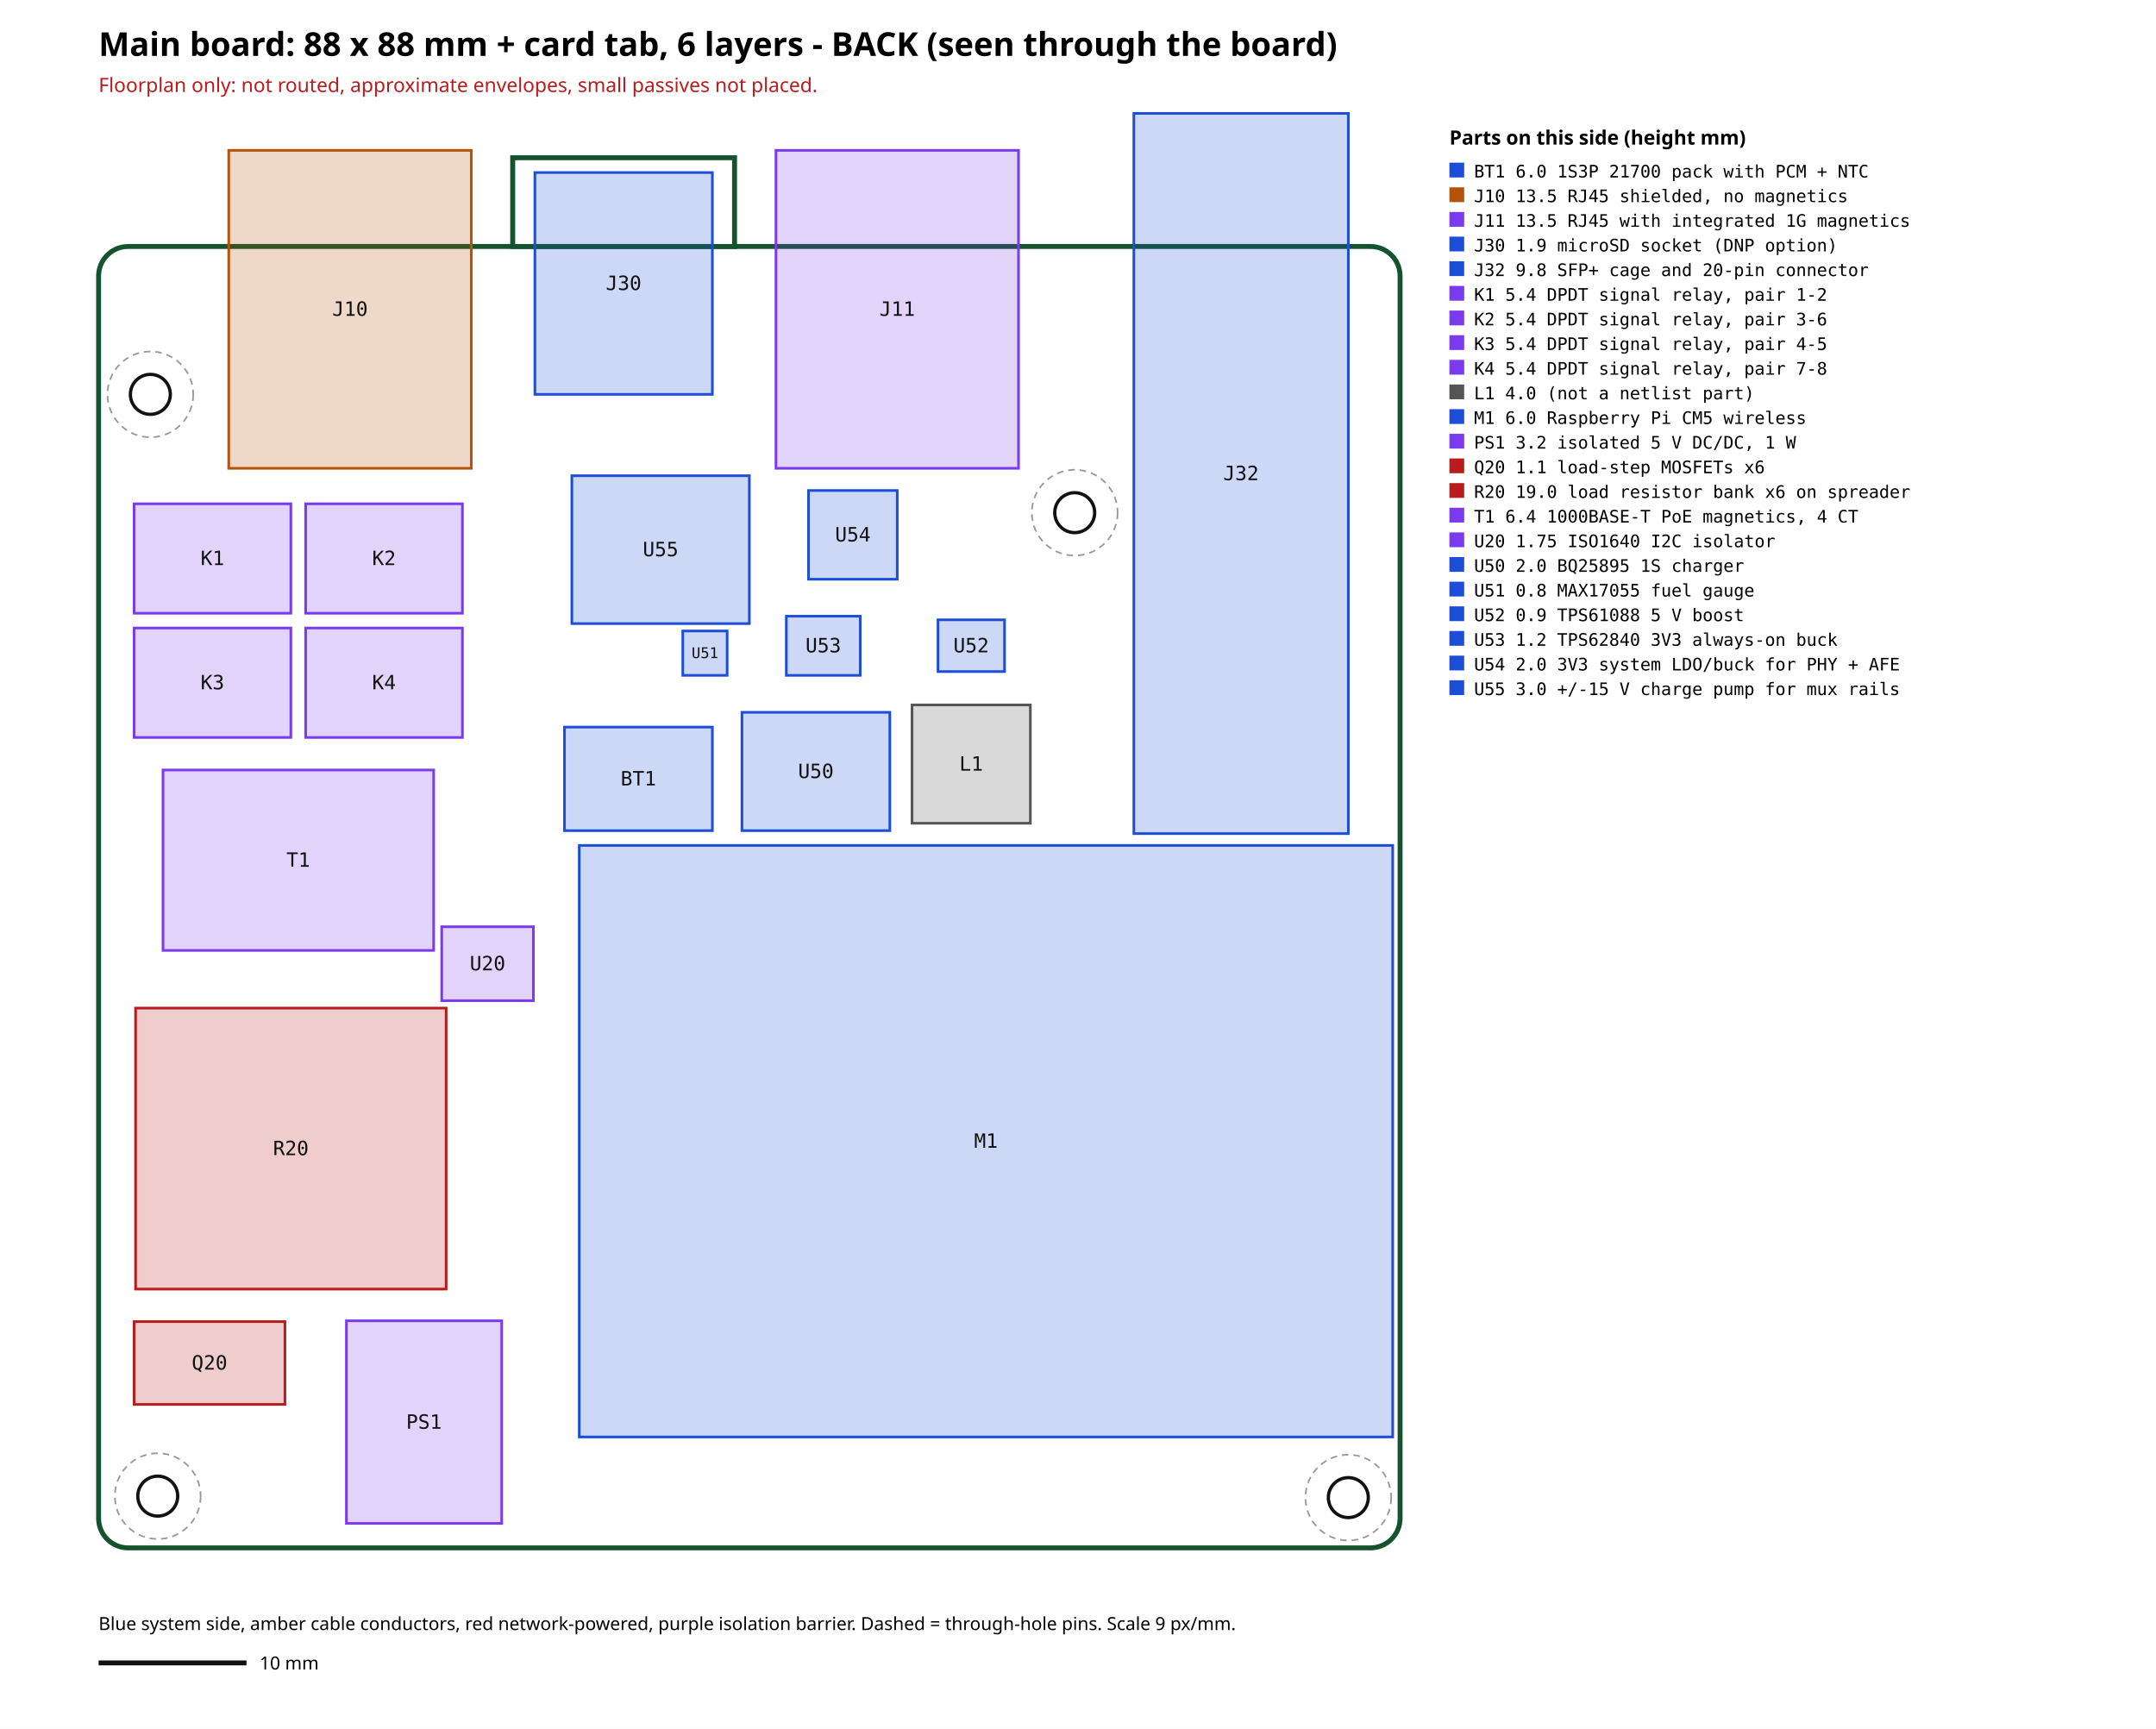
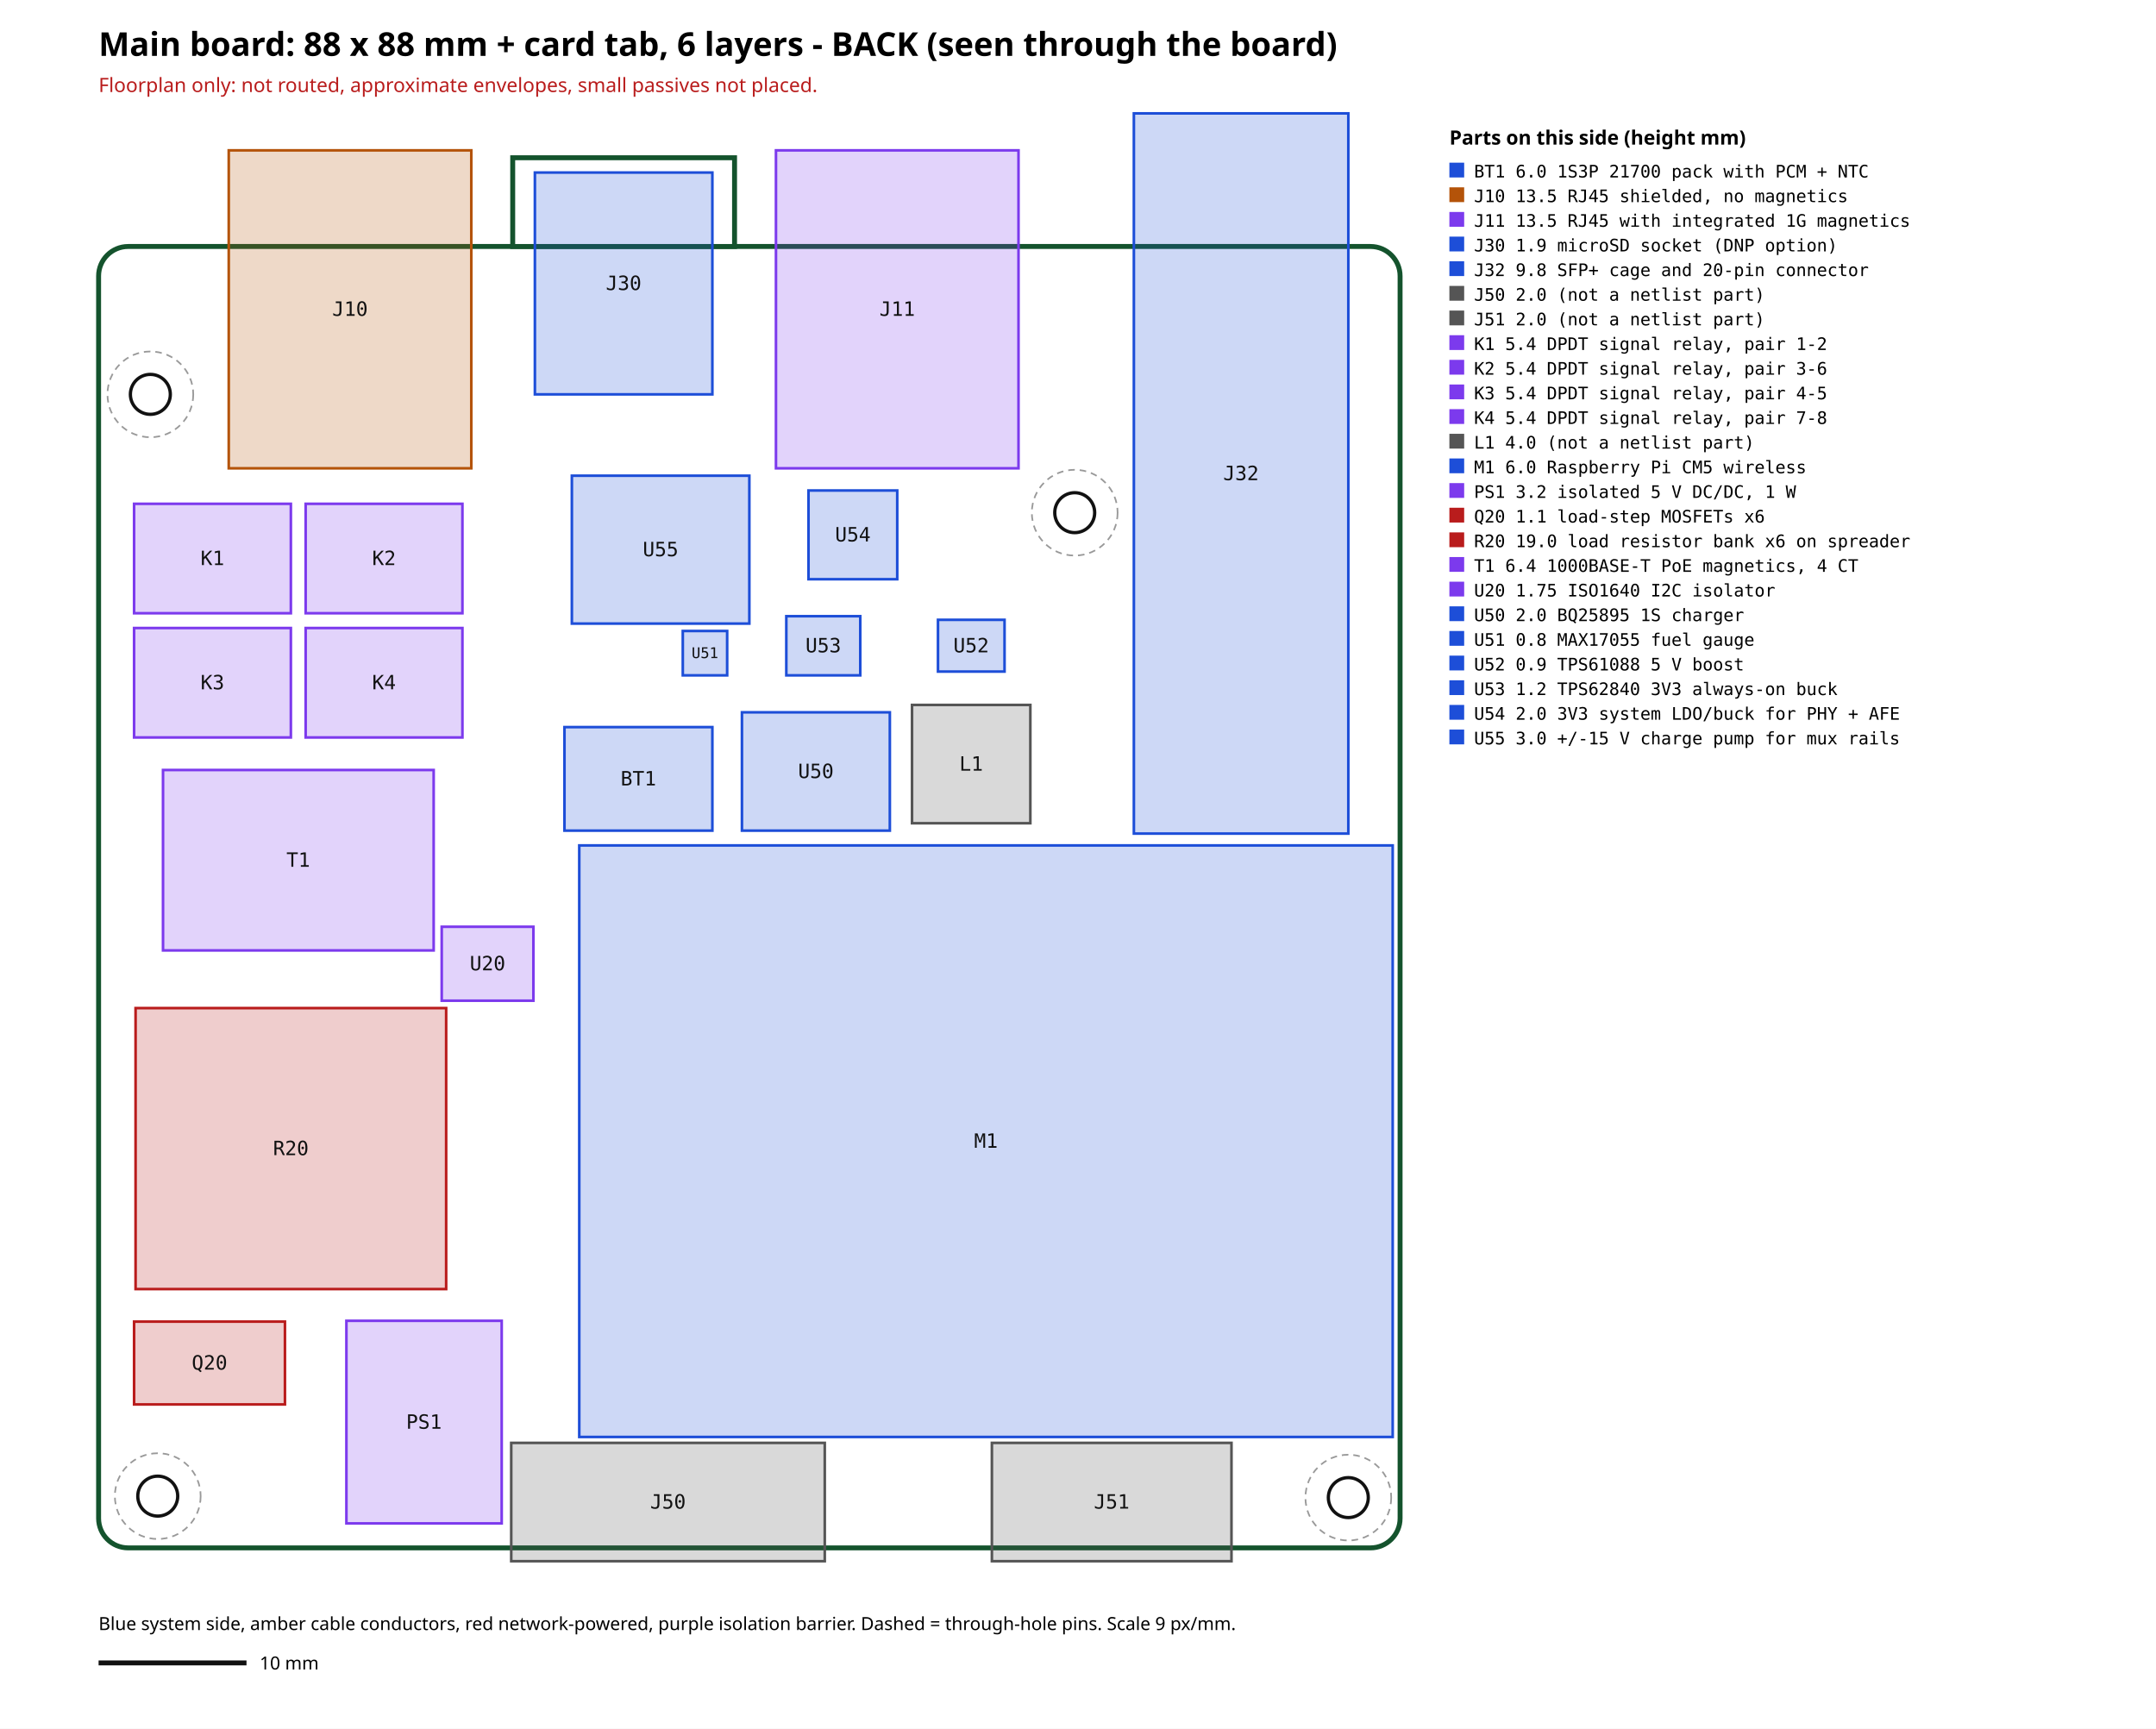
<svg xmlns="http://www.w3.org/2000/svg" viewBox="0 0 1312.0 1052.0" width="1312.0" height="1052.0">
  <rect width="1312.0" height="1052.0" fill="#fff" />
  <text x="60" y="34" font-size="20" font-weight="bold" font-family="sans-serif">Main board: 88 x 88 mm + card tab, 6 layers - BACK (seen through the board)</text>
  <text x="60" y="56" font-size="12" fill="#b91c1c" font-family="sans-serif">Floorplan only: not routed, approximate envelopes, small passives not placed.</text>
  <rect x="60.0" y="150.0" width="792.0" height="792.0" rx="18.0" fill="none" stroke="#14532d" stroke-width="3" />
  <rect x="312.0" y="96.0" width="135.0" height="54.0" fill="#fff" stroke="#14532d" stroke-width="3" />
  <rect x="139.2" y="91.5" width="147.6" height="193.5" fill="#b45309" fill-opacity="0.22" stroke="#b45309" stroke-width="1.6" />
  <text x="213.0" y="192.2" font-size="12" text-anchor="middle" font-family="monospace" fill="#111">J10</text>
  <rect x="472.2" y="91.5" width="147.6" height="193.5" fill="#7c3aed" fill-opacity="0.22" stroke="#7c3aed" stroke-width="1.6" />
  <text x="546.0" y="192.2" font-size="12" text-anchor="middle" font-family="monospace" fill="#111">J11</text>
  <rect x="690.0" y="69.0" width="130.5" height="438.3" fill="#1d4ed8" fill-opacity="0.22" stroke="#1d4ed8" stroke-width="1.6" />
  <text x="755.2" y="292.2" font-size="12" text-anchor="middle" font-family="monospace" fill="#111">J32</text>
  <rect x="325.5" y="105.0" width="108.0" height="135.0" fill="#1d4ed8" fill-opacity="0.22" stroke="#1d4ed8" stroke-width="1.6" />
  <text x="379.5" y="176.5" font-size="12" text-anchor="middle" font-family="monospace" fill="#111">J30</text>
  <rect x="81.6" y="306.6" width="95.4" height="66.6" fill="#7c3aed" fill-opacity="0.22" stroke="#7c3aed" stroke-width="1.6" />
  <text x="129.3" y="343.9" font-size="12" text-anchor="middle" font-family="monospace" fill="#111">K1</text>
  <rect x="186.0" y="306.6" width="95.4" height="66.6" fill="#7c3aed" fill-opacity="0.22" stroke="#7c3aed" stroke-width="1.6" />
  <text x="233.7" y="343.9" font-size="12" text-anchor="middle" font-family="monospace" fill="#111">K2</text>
  <rect x="81.6" y="382.2" width="95.4" height="66.6" fill="#7c3aed" fill-opacity="0.22" stroke="#7c3aed" stroke-width="1.6" />
  <text x="129.3" y="419.5" font-size="12" text-anchor="middle" font-family="monospace" fill="#111">K3</text>
  <rect x="186.0" y="382.2" width="95.4" height="66.6" fill="#7c3aed" fill-opacity="0.22" stroke="#7c3aed" stroke-width="1.6" />
  <text x="233.7" y="419.5" font-size="12" text-anchor="middle" font-family="monospace" fill="#111">K4</text>
  <rect x="99.2" y="468.6" width="164.7" height="109.8" fill="#7c3aed" fill-opacity="0.22" stroke="#7c3aed" stroke-width="1.6" />
  <text x="181.5" y="527.5" font-size="12" text-anchor="middle" font-family="monospace" fill="#111">T1</text>
  <rect x="268.8" y="564.0" width="55.8" height="45.0" fill="#7c3aed" fill-opacity="0.22" stroke="#7c3aed" stroke-width="1.6" />
  <text x="296.7" y="590.5" font-size="12" text-anchor="middle" font-family="monospace" fill="#111">U20</text>
  <rect x="82.5" y="613.5" width="189.0" height="171.0" fill="#b91c1c" fill-opacity="0.22" stroke="#b91c1c" stroke-width="1.6" />
  <text x="177.0" y="703.0" font-size="12" text-anchor="middle" font-family="monospace" fill="#111">R20</text>
  <rect x="81.6" y="804.3" width="91.8" height="50.4" fill="#b91c1c" fill-opacity="0.22" stroke="#b91c1c" stroke-width="1.6" />
  <text x="127.5" y="833.5" font-size="12" text-anchor="middle" font-family="monospace" fill="#111">Q20</text>
  <rect x="210.8" y="803.8" width="94.5" height="123.3" fill="#7c3aed" fill-opacity="0.22" stroke="#7c3aed" stroke-width="1.6" />
  <text x="258.0" y="869.5" font-size="12" text-anchor="middle" font-family="monospace" fill="#111">PS1</text>
  <rect x="352.5" y="514.5" width="495.0" height="360.0" fill="#1d4ed8" fill-opacity="0.22" stroke="#1d4ed8" stroke-width="1.6" />
  <text x="600.0" y="698.5" font-size="12" text-anchor="middle" font-family="monospace" fill="#111">M1</text>
  <rect x="343.5" y="442.5" width="90.0" height="63.0" fill="#1d4ed8" fill-opacity="0.22" stroke="#1d4ed8" stroke-width="1.6" />
  <text x="388.5" y="478.0" font-size="12" text-anchor="middle" font-family="monospace" fill="#111">BT1</text>
  <rect x="451.5" y="433.5" width="90.0" height="72.0" fill="#1d4ed8" fill-opacity="0.22" stroke="#1d4ed8" stroke-width="1.6" />
  <text x="496.5" y="473.5" font-size="12" text-anchor="middle" font-family="monospace" fill="#111">U50</text>
  <rect x="555.0" y="429.0" width="72.0" height="72.0" fill="#555" fill-opacity="0.22" stroke="#555" stroke-width="1.6" />
  <text x="591.0" y="469.0" font-size="12" text-anchor="middle" font-family="monospace" fill="#111">L1</text>
  <rect x="570.8" y="377.2" width="40.5" height="31.5" fill="#1d4ed8" fill-opacity="0.22" stroke="#1d4ed8" stroke-width="1.6" />
  <text x="591.0" y="397.0" font-size="12" text-anchor="middle" font-family="monospace" fill="#111">U52</text>
  <rect x="478.5" y="375.0" width="45.0" height="36.0" fill="#1d4ed8" fill-opacity="0.22" stroke="#1d4ed8" stroke-width="1.6" />
  <text x="501.0" y="397.0" font-size="12" text-anchor="middle" font-family="monospace" fill="#111">U53</text>
  <rect x="415.5" y="384.0" width="27.0" height="27.0" fill="#1d4ed8" fill-opacity="0.22" stroke="#1d4ed8" stroke-width="1.6" />
  <text x="429.0" y="400.5" font-size="9" text-anchor="middle" font-family="monospace" fill="#111">U51</text>
  <rect x="348.0" y="289.5" width="108.0" height="90.0" fill="#1d4ed8" fill-opacity="0.22" stroke="#1d4ed8" stroke-width="1.6" />
  <text x="402.0" y="338.5" font-size="12" text-anchor="middle" font-family="monospace" fill="#111">U55</text>
  <rect x="492.0" y="298.5" width="54.0" height="54.0" fill="#1d4ed8" fill-opacity="0.22" stroke="#1d4ed8" stroke-width="1.6" />
  <text x="519.0" y="329.5" font-size="12" text-anchor="middle" font-family="monospace" fill="#111">U54</text>
+   <rect x="311.1" y="878.1" width="190.8" height="72.0" fill="#555" fill-opacity="0.22" stroke="#555" stroke-width="1.6" />
+   <text x="406.5" y="918.1" font-size="12" text-anchor="middle" font-family="monospace" fill="#111">J50</text>
+   <rect x="603.6" y="878.1" width="145.8" height="72.0" fill="#555" fill-opacity="0.22" stroke="#555" stroke-width="1.6" />
+   <text x="676.5" y="918.1" font-size="12" text-anchor="middle" font-family="monospace" fill="#111">J51</text>
  <circle cx="91.5" cy="240.0" r="12.15" fill="#fff" stroke="#111" stroke-width="2" />
  <circle cx="91.5" cy="240.0" r="26.1" fill="none" stroke="#999" stroke-dasharray="4 3" />
  <circle cx="654.0" cy="312.0" r="12.15" fill="#fff" stroke="#111" stroke-width="2" />
  <circle cx="654.0" cy="312.0" r="26.1" fill="none" stroke="#999" stroke-dasharray="4 3" />
  <circle cx="96.0" cy="910.5" r="12.15" fill="#fff" stroke="#111" stroke-width="2" />
  <circle cx="96.0" cy="910.5" r="26.1" fill="none" stroke="#999" stroke-dasharray="4 3" />
  <circle cx="820.5" cy="911.4" r="12.15" fill="#fff" stroke="#111" stroke-width="2" />
  <circle cx="820.5" cy="911.4" r="26.1" fill="none" stroke="#999" stroke-dasharray="4 3" />
  <text x="882.0" y="88" font-size="12" font-weight="bold" font-family="sans-serif">Parts on this side (height mm)</text>
  <rect x="882.0" y="99" width="9" height="9" fill="#1d4ed8" />
  <text x="897.0" y="108" font-size="10.5" font-family="monospace">BT1     6.0  1S3P 21700 pack with PCM + NTC</text>
  <rect x="882.0" y="114" width="9" height="9" fill="#b45309" />
  <text x="897.0" y="123" font-size="10.5" font-family="monospace">J10    13.5  RJ45 shielded, no magnetics</text>
  <rect x="882.0" y="129" width="9" height="9" fill="#7c3aed" />
  <text x="897.0" y="138" font-size="10.5" font-family="monospace">J11    13.5  RJ45 with integrated 1G magnetics</text>
  <rect x="882.0" y="144" width="9" height="9" fill="#1d4ed8" />
  <text x="897.0" y="153" font-size="10.5" font-family="monospace">J30     1.9  microSD socket (DNP option)</text>
  <rect x="882.0" y="159" width="9" height="9" fill="#1d4ed8" />
  <text x="897.0" y="168" font-size="10.5" font-family="monospace">J32     9.8  SFP+ cage and 20-pin connector</text>
-   <rect x="882.0" y="174" width="9" height="9" fill="#7c3aed" />
-   <text x="897.0" y="183" font-size="10.5" font-family="monospace">K1      5.4  DPDT signal relay, pair 1-2</text>
-   <rect x="882.0" y="189" width="9" height="9" fill="#7c3aed" />
-   <text x="897.0" y="198" font-size="10.5" font-family="monospace">K2      5.4  DPDT signal relay, pair 3-6</text>
+   <rect x="882.0" y="174" width="9" height="9" fill="#555" />
+   <text x="897.0" y="183" font-size="10.5" font-family="monospace">J50     2.0  (not a netlist part)</text>
+   <rect x="882.0" y="189" width="9" height="9" fill="#555" />
+   <text x="897.0" y="198" font-size="10.5" font-family="monospace">J51     2.0  (not a netlist part)</text>
  <rect x="882.0" y="204" width="9" height="9" fill="#7c3aed" />
-   <text x="897.0" y="213" font-size="10.5" font-family="monospace">K3      5.4  DPDT signal relay, pair 4-5</text>
+   <text x="897.0" y="213" font-size="10.5" font-family="monospace">K1      5.4  DPDT signal relay, pair 1-2</text>
  <rect x="882.0" y="219" width="9" height="9" fill="#7c3aed" />
-   <text x="897.0" y="228" font-size="10.5" font-family="monospace">K4      5.4  DPDT signal relay, pair 7-8</text>
-   <rect x="882.0" y="234" width="9" height="9" fill="#555" />
-   <text x="897.0" y="243" font-size="10.5" font-family="monospace">L1      4.0  (not a netlist part)</text>
-   <rect x="882.0" y="249" width="9" height="9" fill="#1d4ed8" />
-   <text x="897.0" y="258" font-size="10.5" font-family="monospace">M1      6.0  Raspberry Pi CM5 wireless</text>
-   <rect x="882.0" y="264" width="9" height="9" fill="#7c3aed" />
-   <text x="897.0" y="273" font-size="10.5" font-family="monospace">PS1     3.2  isolated 5 V DC/DC, 1 W</text>
-   <rect x="882.0" y="279" width="9" height="9" fill="#b91c1c" />
-   <text x="897.0" y="288" font-size="10.5" font-family="monospace">Q20     1.1  load-step MOSFETs x6</text>
-   <rect x="882.0" y="294" width="9" height="9" fill="#b91c1c" />
-   <text x="897.0" y="303" font-size="10.5" font-family="monospace">R20    19.0  load resistor bank x6 on spreader</text>
-   <rect x="882.0" y="309" width="9" height="9" fill="#7c3aed" />
-   <text x="897.0" y="318" font-size="10.5" font-family="monospace">T1      6.4  1000BASE-T PoE magnetics, 4 CT</text>
-   <rect x="882.0" y="324" width="9" height="9" fill="#7c3aed" />
-   <text x="897.0" y="333" font-size="10.5" font-family="monospace">U20    1.75  ISO1640 I2C isolator</text>
-   <rect x="882.0" y="339" width="9" height="9" fill="#1d4ed8" />
-   <text x="897.0" y="348" font-size="10.5" font-family="monospace">U50     2.0  BQ25895 1S charger</text>
-   <rect x="882.0" y="354" width="9" height="9" fill="#1d4ed8" />
-   <text x="897.0" y="363" font-size="10.5" font-family="monospace">U51     0.8  MAX17055 fuel gauge</text>
+   <text x="897.0" y="228" font-size="10.5" font-family="monospace">K2      5.4  DPDT signal relay, pair 3-6</text>
+   <rect x="882.0" y="234" width="9" height="9" fill="#7c3aed" />
+   <text x="897.0" y="243" font-size="10.5" font-family="monospace">K3      5.4  DPDT signal relay, pair 4-5</text>
+   <rect x="882.0" y="249" width="9" height="9" fill="#7c3aed" />
+   <text x="897.0" y="258" font-size="10.5" font-family="monospace">K4      5.4  DPDT signal relay, pair 7-8</text>
+   <rect x="882.0" y="264" width="9" height="9" fill="#555" />
+   <text x="897.0" y="273" font-size="10.5" font-family="monospace">L1      4.0  (not a netlist part)</text>
+   <rect x="882.0" y="279" width="9" height="9" fill="#1d4ed8" />
+   <text x="897.0" y="288" font-size="10.5" font-family="monospace">M1      6.0  Raspberry Pi CM5 wireless</text>
+   <rect x="882.0" y="294" width="9" height="9" fill="#7c3aed" />
+   <text x="897.0" y="303" font-size="10.5" font-family="monospace">PS1     3.2  isolated 5 V DC/DC, 1 W</text>
+   <rect x="882.0" y="309" width="9" height="9" fill="#b91c1c" />
+   <text x="897.0" y="318" font-size="10.5" font-family="monospace">Q20     1.1  load-step MOSFETs x6</text>
+   <rect x="882.0" y="324" width="9" height="9" fill="#b91c1c" />
+   <text x="897.0" y="333" font-size="10.5" font-family="monospace">R20    19.0  load resistor bank x6 on spreader</text>
+   <rect x="882.0" y="339" width="9" height="9" fill="#7c3aed" />
+   <text x="897.0" y="348" font-size="10.5" font-family="monospace">T1      6.4  1000BASE-T PoE magnetics, 4 CT</text>
+   <rect x="882.0" y="354" width="9" height="9" fill="#7c3aed" />
+   <text x="897.0" y="363" font-size="10.5" font-family="monospace">U20    1.75  ISO1640 I2C isolator</text>
  <rect x="882.0" y="369" width="9" height="9" fill="#1d4ed8" />
-   <text x="897.0" y="378" font-size="10.5" font-family="monospace">U52     0.9  TPS61088 5 V boost</text>
+   <text x="897.0" y="378" font-size="10.5" font-family="monospace">U50     2.0  BQ25895 1S charger</text>
  <rect x="882.0" y="384" width="9" height="9" fill="#1d4ed8" />
-   <text x="897.0" y="393" font-size="10.5" font-family="monospace">U53     1.2  TPS62840 3V3 always-on buck</text>
+   <text x="897.0" y="393" font-size="10.5" font-family="monospace">U51     0.8  MAX17055 fuel gauge</text>
  <rect x="882.0" y="399" width="9" height="9" fill="#1d4ed8" />
-   <text x="897.0" y="408" font-size="10.5" font-family="monospace">U54     2.0  3V3 system LDO/buck for PHY + AFE</text>
+   <text x="897.0" y="408" font-size="10.5" font-family="monospace">U52     0.9  TPS61088 5 V boost</text>
  <rect x="882.0" y="414" width="9" height="9" fill="#1d4ed8" />
-   <text x="897.0" y="423" font-size="10.5" font-family="monospace">U55     3.0  +/-15 V charge pump for mux rails</text>
+   <text x="897.0" y="423" font-size="10.5" font-family="monospace">U53     1.2  TPS62840 3V3 always-on buck</text>
+   <rect x="882.0" y="429" width="9" height="9" fill="#1d4ed8" />
+   <text x="897.0" y="438" font-size="10.5" font-family="monospace">U54     2.0  3V3 system LDO/buck for PHY + AFE</text>
+   <rect x="882.0" y="444" width="9" height="9" fill="#1d4ed8" />
+   <text x="897.0" y="453" font-size="10.5" font-family="monospace">U55     3.0  +/-15 V charge pump for mux rails</text>
  <text x="60" y="992.0" font-size="11" font-family="sans-serif">Blue system side, amber cable conductors, red network-powered, purple isolation barrier. Dashed = through-hole pins. Scale 9 px/mm.</text>
  <line x1="60" y1="1012.0" x2="150.0" y2="1012.0" stroke="#111" stroke-width="3" />
  <text x="158.0" y="1016.0" font-size="11" font-family="sans-serif">10 mm</text>
</svg>
